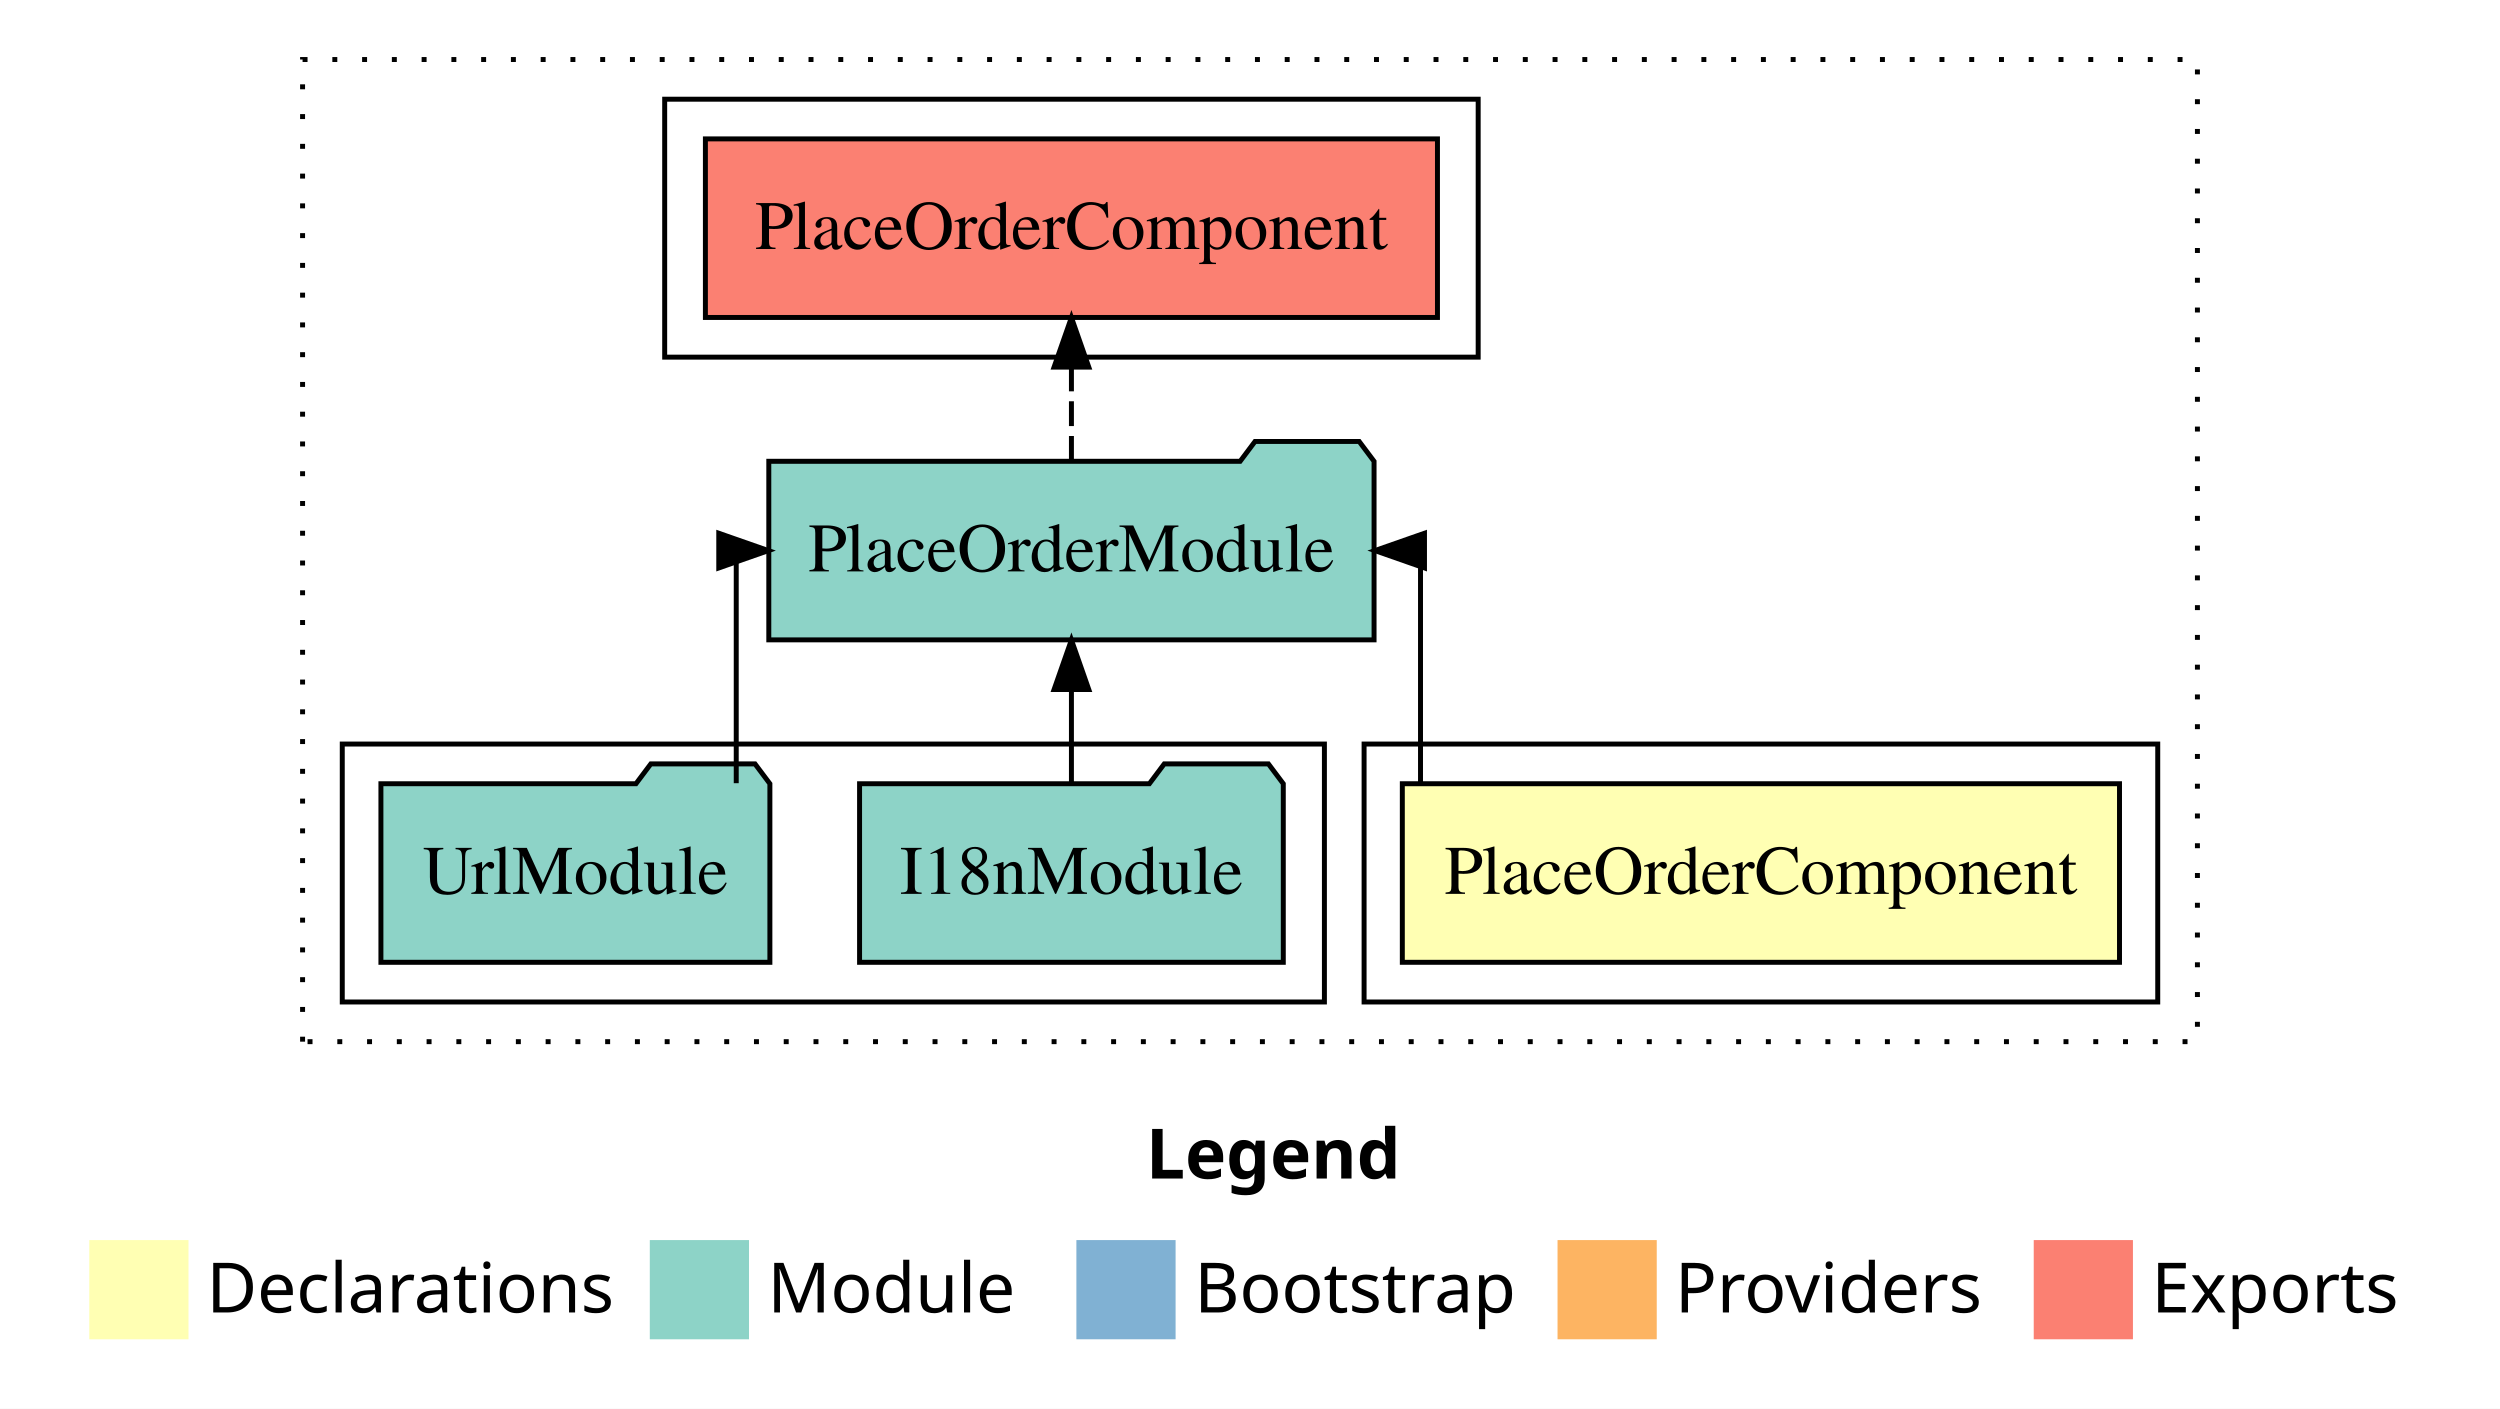
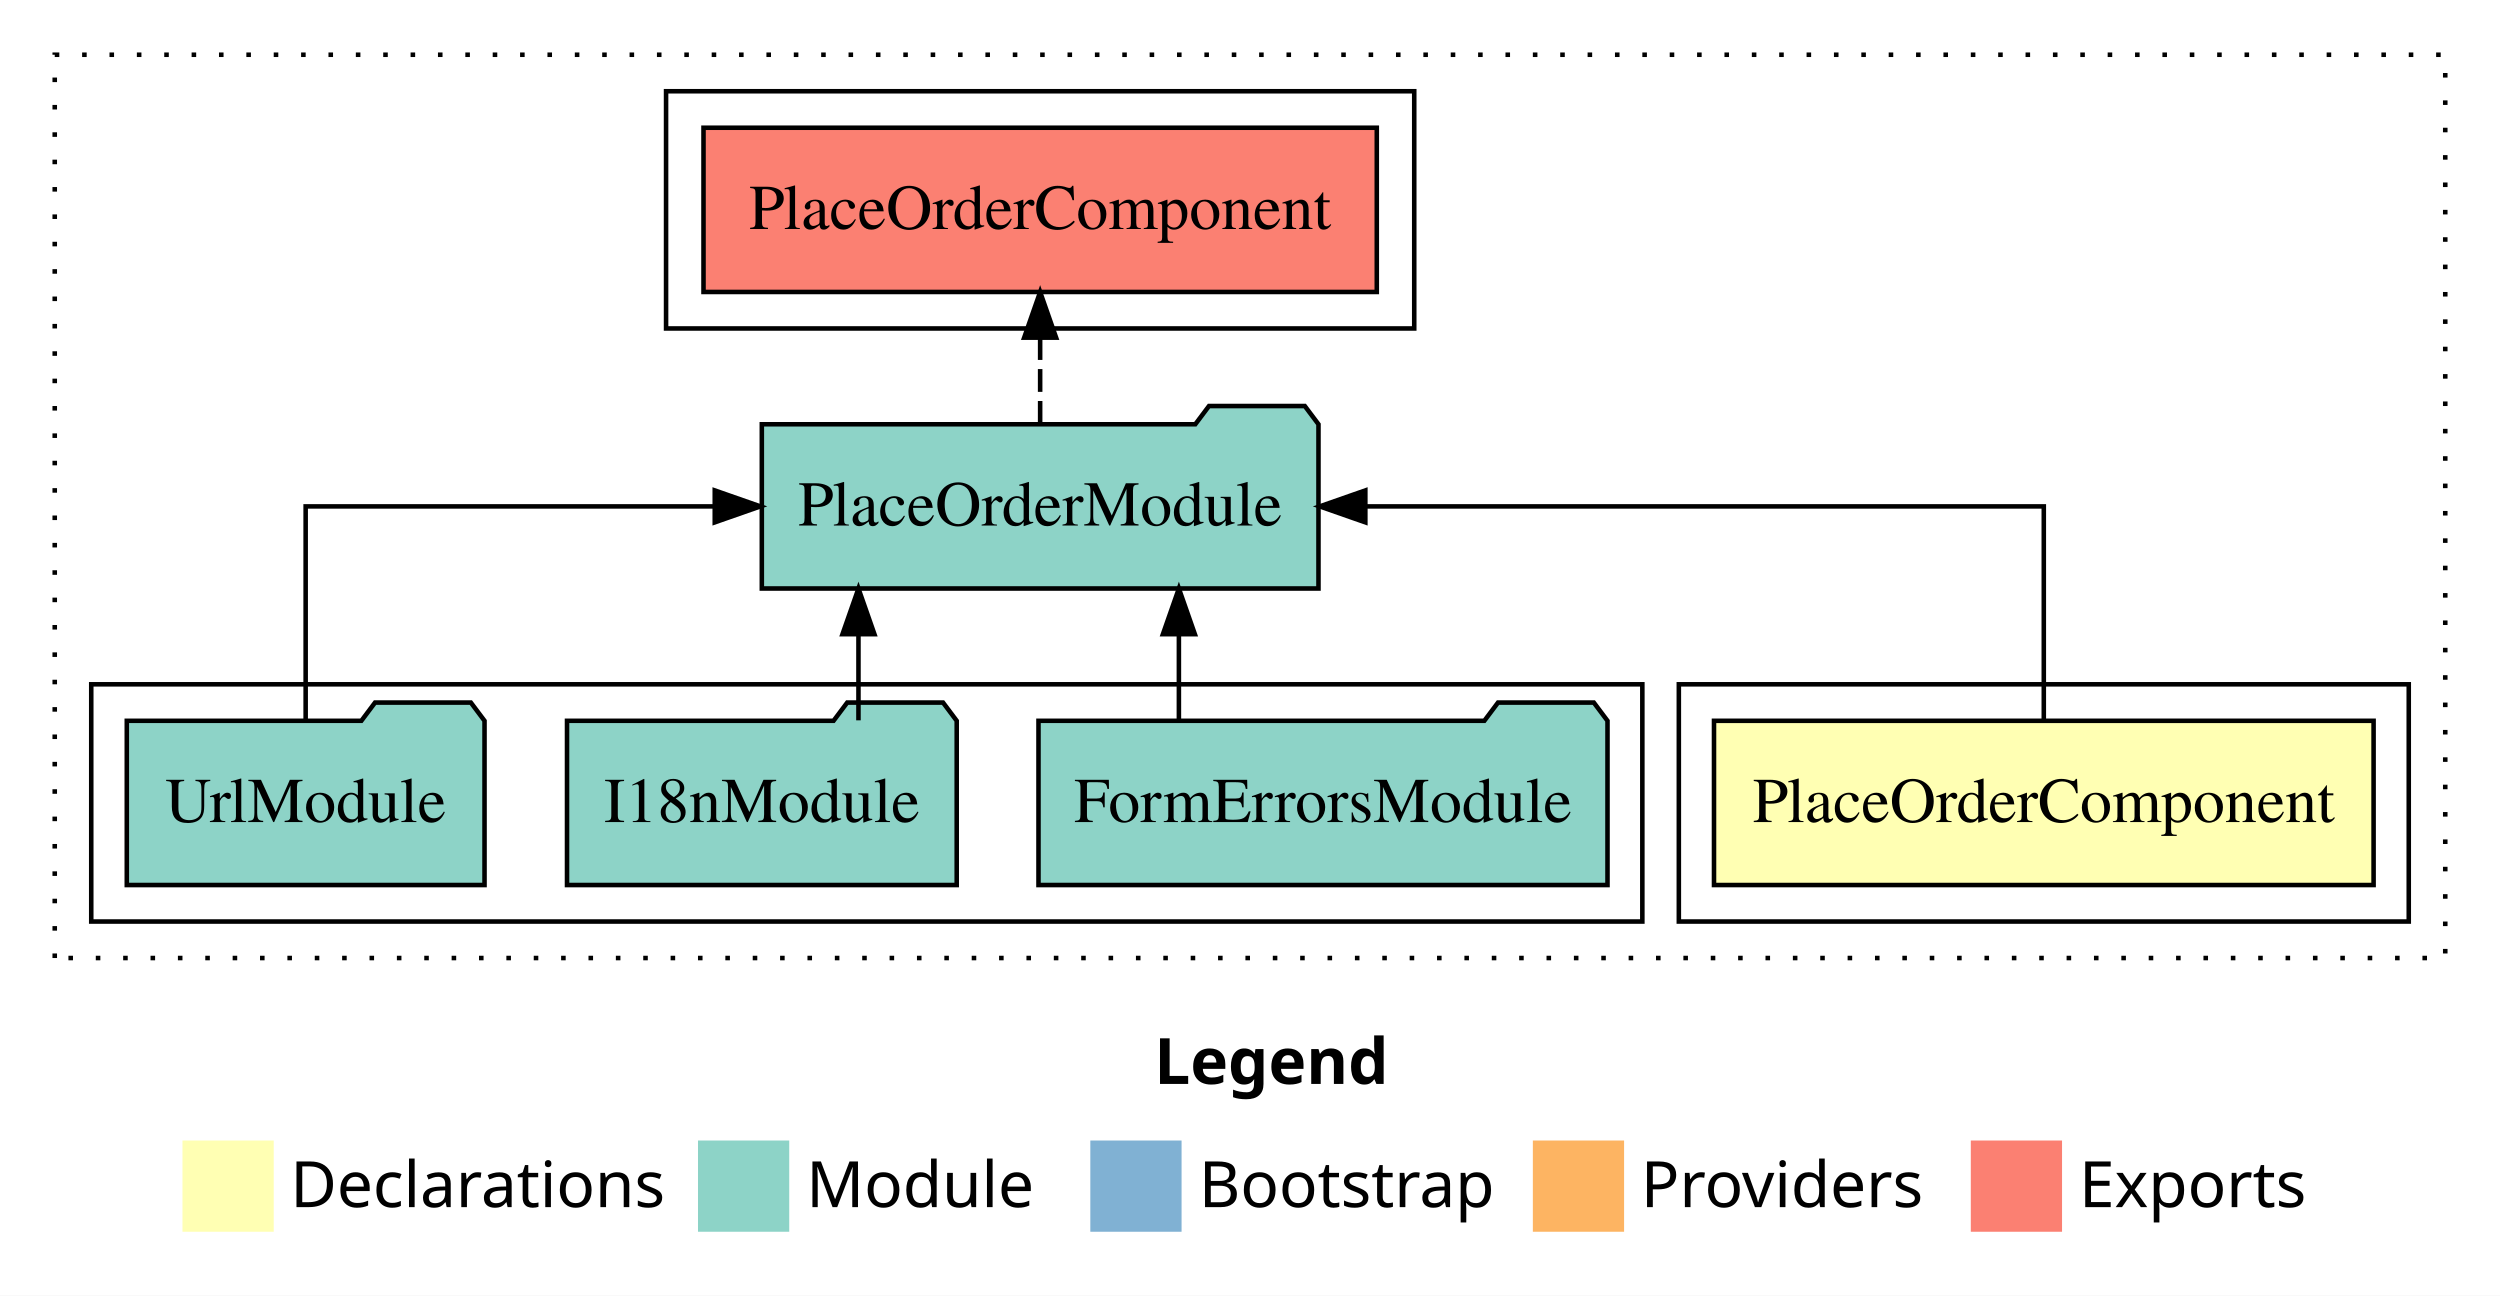
- <svg xmlns="http://www.w3.org/2000/svg" width="504pt" height="284pt" viewBox="0.00 0.00 504.00 284.00">
+ <svg xmlns="http://www.w3.org/2000/svg" width="548pt" height="284pt" viewBox="0.00 0.00 548.00 284.00">
  <g id="graph0" class="graph" transform="scale(1 1) rotate(0) translate(4 280)">
-     <polygon fill="#ffffff" stroke="transparent" points="-4,4 -4,-280 500,-280 500,4 -4,4" />
-     <text text-anchor="start" x="227.009" y="-42.4" font-family="sans-serif" font-weight="bold" font-size="14.00" fill="#000000">Legend</text>
-     <polygon fill="#ffffb3" stroke="transparent" points="14,-10 14,-30 34,-30 34,-10 14,-10" />
-     <text text-anchor="start" x="37.629" y="-15.4" font-family="sans-serif" font-size="14.00" fill="#000000">  Declarations</text>
-     <polygon fill="#8dd3c7" stroke="transparent" points="127,-10 127,-30 147,-30 147,-10 127,-10" />
-     <text text-anchor="start" x="150.725" y="-15.4" font-family="sans-serif" font-size="14.00" fill="#000000">  Module</text>
-     <polygon fill="#80b1d3" stroke="transparent" points="213,-10 213,-30 233,-30 233,-10 213,-10" />
-     <text text-anchor="start" x="236.781" y="-15.4" font-family="sans-serif" font-size="14.00" fill="#000000">  Bootstrap</text>
-     <polygon fill="#fdb462" stroke="transparent" points="310,-10 310,-30 330,-30 330,-10 310,-10" />
-     <text text-anchor="start" x="333.673" y="-15.4" font-family="sans-serif" font-size="14.00" fill="#000000">  Providers</text>
-     <polygon fill="#fb8072" stroke="transparent" points="406,-10 406,-30 426,-30 426,-10 406,-10" />
-     <text text-anchor="start" x="429.726" y="-15.4" font-family="sans-serif" font-size="14.00" fill="#000000">  Exports</text>
+     <polygon fill="#ffffff" stroke="transparent" points="-4,4 -4,-280 544,-280 544,4 -4,4" />
+     <text text-anchor="start" x="249.009" y="-42.4" font-family="sans-serif" font-weight="bold" font-size="14.00" fill="#000000">Legend</text>
+     <polygon fill="#ffffb3" stroke="transparent" points="36,-10 36,-30 56,-30 56,-10 36,-10" />
+     <text text-anchor="start" x="59.629" y="-15.4" font-family="sans-serif" font-size="14.00" fill="#000000">  Declarations</text>
+     <polygon fill="#8dd3c7" stroke="transparent" points="149,-10 149,-30 169,-30 169,-10 149,-10" />
+     <text text-anchor="start" x="172.725" y="-15.4" font-family="sans-serif" font-size="14.00" fill="#000000">  Module</text>
+     <polygon fill="#80b1d3" stroke="transparent" points="235,-10 235,-30 255,-30 255,-10 235,-10" />
+     <text text-anchor="start" x="258.781" y="-15.4" font-family="sans-serif" font-size="14.00" fill="#000000">  Bootstrap</text>
+     <polygon fill="#fdb462" stroke="transparent" points="332,-10 332,-30 352,-30 352,-10 332,-10" />
+     <text text-anchor="start" x="355.673" y="-15.4" font-family="sans-serif" font-size="14.00" fill="#000000">  Providers</text>
+     <polygon fill="#fb8072" stroke="transparent" points="428,-10 428,-30 448,-30 448,-10 428,-10" />
+     <text text-anchor="start" x="451.726" y="-15.4" font-family="sans-serif" font-size="14.00" fill="#000000">  Exports</text>
    <g id="clust1" class="cluster">
-       <polygon fill="none" stroke="#000000" stroke-dasharray="1,5" points="57,-70 57,-268 439,-268 439,-70 57,-70" />
+       <polygon fill="none" stroke="#000000" stroke-dasharray="1,5" points="8,-70 8,-268 532,-268 532,-70 8,-70" />
    </g>
    <g id="clust2" class="cluster">
-       <polygon fill="none" stroke="#000000" points="271,-78 271,-130 431,-130 431,-78 271,-78" />
+       <polygon fill="none" stroke="#000000" points="364,-78 364,-130 524,-130 524,-78 364,-78" />
    </g>
    <g id="clust4" class="cluster">
-       <polygon fill="none" stroke="#000000" points="65,-78 65,-130 263,-130 263,-78 65,-78" />
+       <polygon fill="none" stroke="#000000" points="16,-78 16,-130 356,-130 356,-78 16,-78" />
    </g>
    <g id="clust5" class="cluster">
-       <polygon fill="none" stroke="#000000" points="130,-208 130,-260 294,-260 294,-208 130,-208" />
+       <polygon fill="none" stroke="#000000" points="142,-208 142,-260 306,-260 306,-208 142,-208" />
    </g>
    <g id="node1" class="node">
-       <polygon fill="#ffffb3" stroke="#000000" points="423.292,-122 278.708,-122 278.708,-86 423.292,-86 423.292,-122" />
-       <text text-anchor="middle" x="351" y="-99.8" font-family="Times,serif" font-size="14.00" fill="#000000">PlaceOrderComponent</text>
+       <polygon fill="#ffffb3" stroke="#000000" points="516.292,-122 371.708,-122 371.708,-86 516.292,-86 516.292,-122" />
+       <text text-anchor="middle" x="444" y="-99.8" font-family="Times,serif" font-size="14.00" fill="#000000">PlaceOrderComponent</text>
    </g>
    <g id="node2" class="node">
-       <polygon fill="#8dd3c7" stroke="#000000" points="273.01,-187 270.01,-191 249.01,-191 246.01,-187 150.99,-187 150.99,-151 273.01,-151 273.01,-187" />
-       <text text-anchor="middle" x="212" y="-164.8" font-family="Times,serif" font-size="14.00" fill="#000000">PlaceOrderModule</text>
+       <polygon fill="#8dd3c7" stroke="#000000" points="285.01,-187 282.01,-191 261.01,-191 258.01,-187 162.99,-187 162.99,-151 285.01,-151 285.01,-187" />
+       <text text-anchor="middle" x="224" y="-164.8" font-family="Times,serif" font-size="14.00" fill="#000000">PlaceOrderModule</text>
    </g>
    <g id="edge1" class="edge">
-       <path fill="none" stroke="#000000" d="M282.375,-122.106C282.375,-141.339 282.375,-169 282.375,-169 282.375,-169 281.455,-169 281.455,-169" />
-       <polygon fill="#000000" stroke="#000000" points="283.175,-165.5 273.175,-169 283.175,-172.5 283.175,-165.5" />
+       <path fill="none" stroke="#000000" d="M444,-122.106C444,-141.339 444,-169 444,-169 444,-169 295.282,-169 295.282,-169" />
+       <polygon fill="#000000" stroke="#000000" points="295.282,-165.5 285.282,-169 295.282,-172.5 295.282,-165.5" />
+     </g>
+     <g id="node6" class="node">
+       <polygon fill="#fb8072" stroke="#000000" points="297.792,-252 150.208,-252 150.208,-216 297.792,-216 297.792,-252" />
+       <text text-anchor="middle" x="224" y="-229.8" font-family="Times,serif" font-size="14.00" fill="#000000">PlaceOrderComponent </text>
+     </g>
+     <g id="edge5" class="edge">
+       <path fill="none" stroke="#000000" stroke-dasharray="5,2" d="M224,-187.106C224,-187.106 224,-205.991 224,-205.991" />
+       <polygon fill="#000000" stroke="#000000" points="220.5,-205.991 224,-215.991 227.5,-205.991 220.5,-205.991" />
+     </g>
+     <g id="node3" class="node">
+       <polygon fill="#8dd3c7" stroke="#000000" points="348.363,-122 345.363,-126 324.363,-126 321.363,-122 223.637,-122 223.637,-86 348.363,-86 348.363,-122" />
+       <text text-anchor="middle" x="286" y="-99.8" font-family="Times,serif" font-size="14.00" fill="#000000">FormErrorsModule</text>
+     </g>
+     <g id="edge2" class="edge">
+       <path fill="none" stroke="#000000" d="M254.412,-122.106C254.412,-122.106 254.412,-140.991 254.412,-140.991" />
+       <polygon fill="#000000" stroke="#000000" points="250.912,-140.991 254.412,-150.991 257.912,-140.991 250.912,-140.991" />
+     </g>
+     <g id="node4" class="node">
+       <polygon fill="#8dd3c7" stroke="#000000" points="205.711,-122 202.711,-126 181.711,-126 178.711,-122 120.289,-122 120.289,-86 205.711,-86 205.711,-122" />
+       <text text-anchor="middle" x="163" y="-99.8" font-family="Times,serif" font-size="14.00" fill="#000000">I18nModule</text>
+     </g>
+     <g id="edge3" class="edge">
+       <path fill="none" stroke="#000000" d="M184.175,-122.106C184.175,-122.106 184.175,-140.991 184.175,-140.991" />
+       <polygon fill="#000000" stroke="#000000" points="180.675,-140.991 184.175,-150.991 187.675,-140.991 180.675,-140.991" />
    </g>
    <g id="node5" class="node">
-       <polygon fill="#fb8072" stroke="#000000" points="285.792,-252 138.208,-252 138.208,-216 285.792,-216 285.792,-252" />
-       <text text-anchor="middle" x="212" y="-229.8" font-family="Times,serif" font-size="14.00" fill="#000000">PlaceOrderComponent </text>
+       <polygon fill="#8dd3c7" stroke="#000000" points="102.208,-122 99.208,-126 78.208,-126 75.208,-122 23.792,-122 23.792,-86 102.208,-86 102.208,-122" />
+       <text text-anchor="middle" x="63" y="-99.8" font-family="Times,serif" font-size="14.00" fill="#000000">UrlModule</text>
    </g>
    <g id="edge4" class="edge">
-       <path fill="none" stroke="#000000" stroke-dasharray="5,2" d="M212,-187.106C212,-187.106 212,-205.991 212,-205.991" />
-       <polygon fill="#000000" stroke="#000000" points="208.5,-205.991 212,-215.991 215.5,-205.991 208.5,-205.991" />
-     </g>
-     <g id="node3" class="node">
-       <polygon fill="#8dd3c7" stroke="#000000" points="254.711,-122 251.711,-126 230.711,-126 227.711,-122 169.289,-122 169.289,-86 254.711,-86 254.711,-122" />
-       <text text-anchor="middle" x="212" y="-99.8" font-family="Times,serif" font-size="14.00" fill="#000000">I18nModule</text>
-     </g>
-     <g id="edge2" class="edge">
-       <path fill="none" stroke="#000000" d="M212,-122.106C212,-122.106 212,-140.991 212,-140.991" />
-       <polygon fill="#000000" stroke="#000000" points="208.5,-140.991 212,-150.991 215.5,-140.991 208.5,-140.991" />
-     </g>
-     <g id="node4" class="node">
-       <polygon fill="#8dd3c7" stroke="#000000" points="151.208,-122 148.208,-126 127.208,-126 124.208,-122 72.792,-122 72.792,-86 151.208,-86 151.208,-122" />
-       <text text-anchor="middle" x="112" y="-99.8" font-family="Times,serif" font-size="14.00" fill="#000000">UrlModule</text>
-     </g>
-     <g id="edge3" class="edge">
-       <path fill="none" stroke="#000000" d="M144.425,-122.106C144.425,-141.339 144.425,-169 144.425,-169 144.425,-169 145.073,-169 145.073,-169" />
-       <polygon fill="#000000" stroke="#000000" points="140.904,-172.5 150.904,-169 140.904,-165.5 140.904,-172.5" />
+       <path fill="none" stroke="#000000" d="M63,-122.106C63,-141.339 63,-169 63,-169 63,-169 152.673,-169 152.673,-169" />
+       <polygon fill="#000000" stroke="#000000" points="152.674,-172.5 162.673,-169 152.673,-165.5 152.674,-172.5" />
    </g>
  </g>
</svg>
